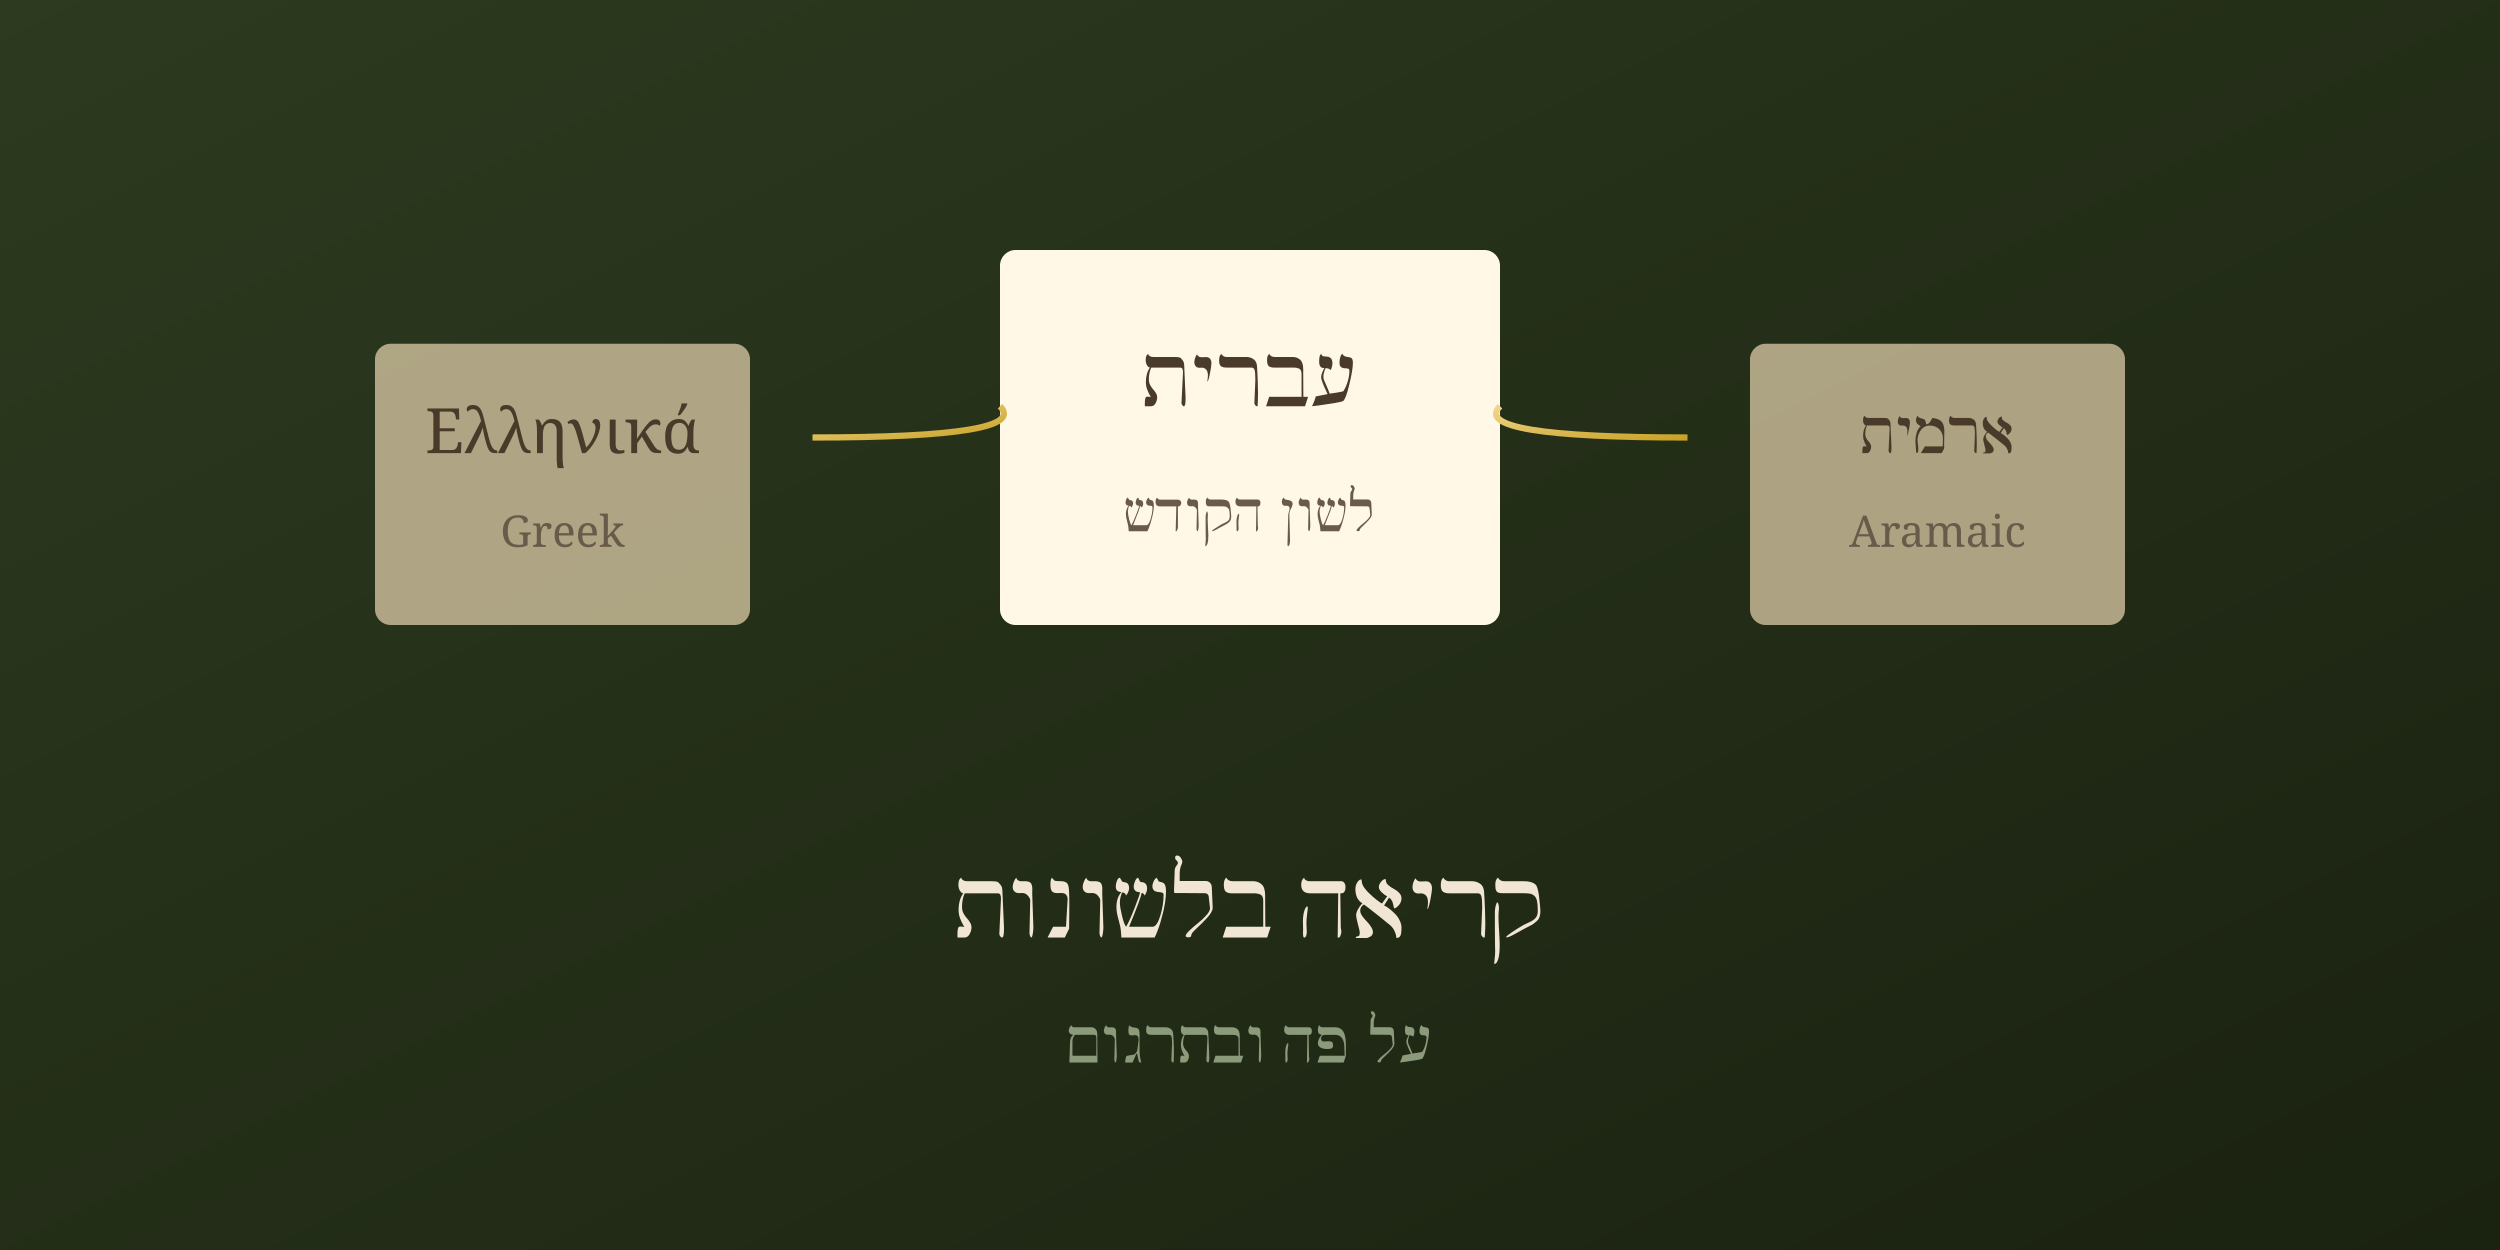
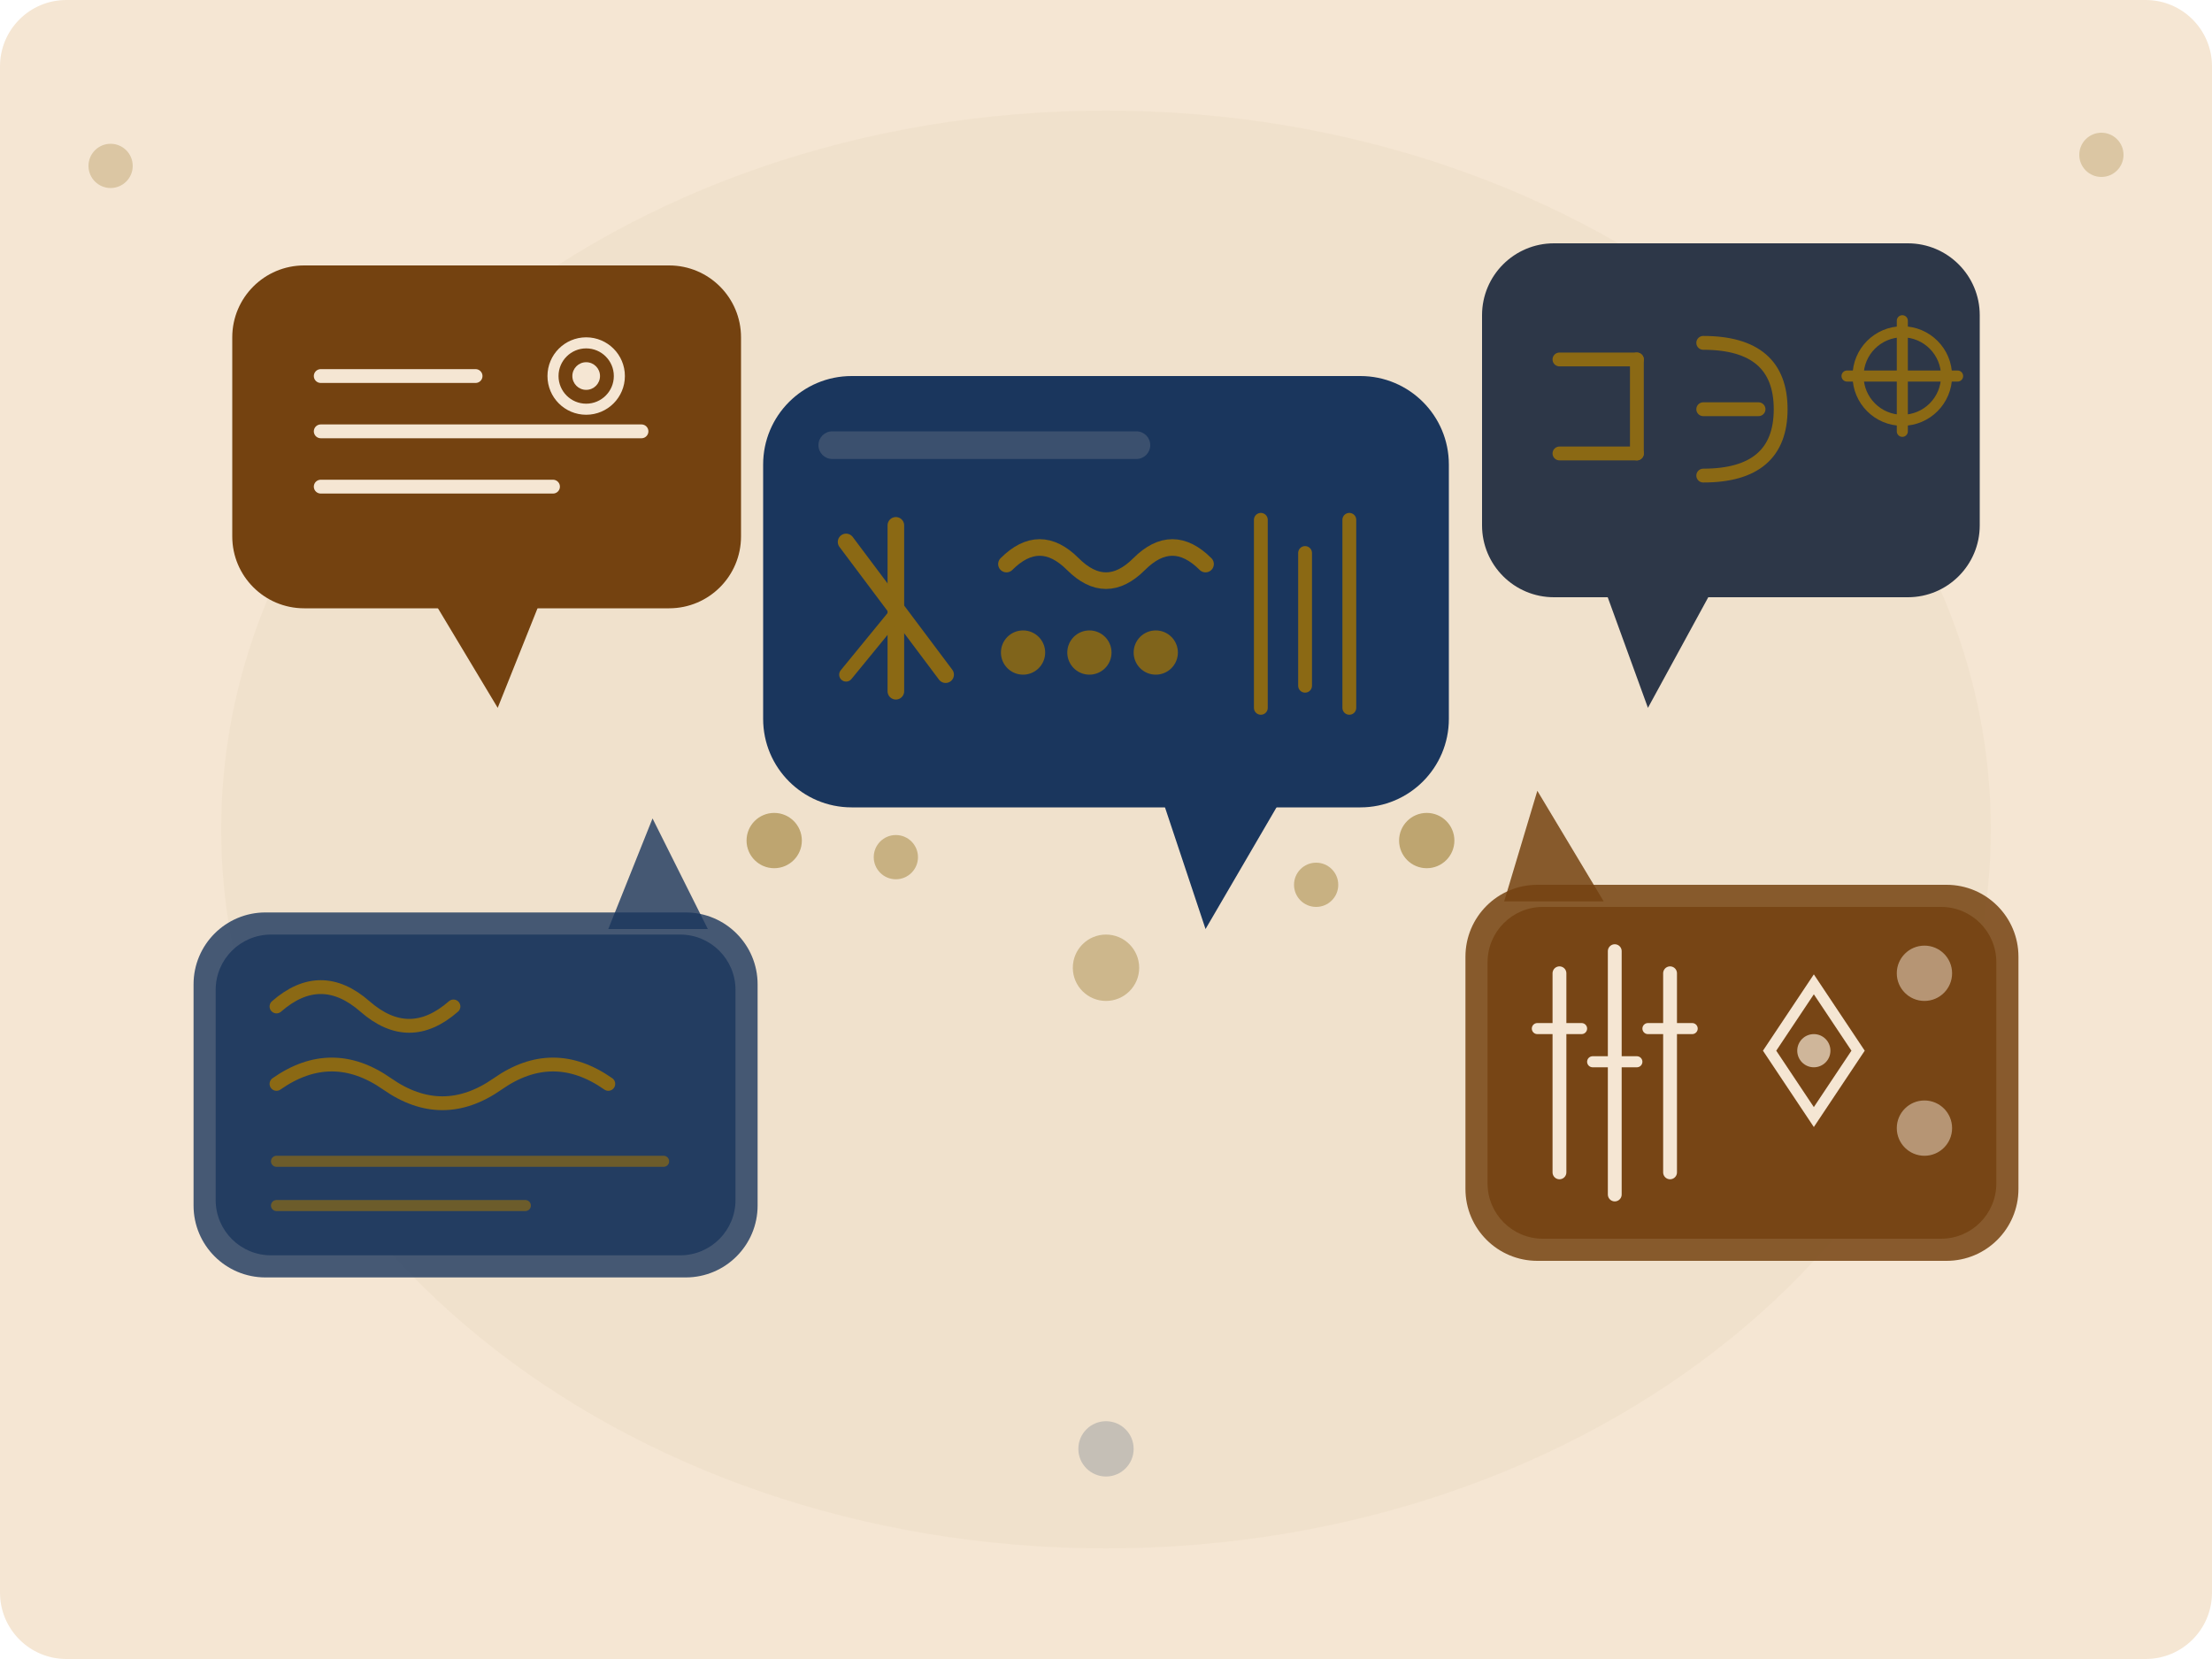
- <svg xmlns="http://www.w3.org/2000/svg" width="800" height="400" viewBox="0 0 800 400">
-   <defs>
-     <linearGradient id="bg" x1="0%" y1="0%" x2="100%" y2="100%">
-       <stop offset="0%" style="stop-color:#2d3a1f" />
-       <stop offset="100%" style="stop-color:#1a2210" />
-     </linearGradient>
-     <linearGradient id="gold" x1="0%" y1="0%" x2="100%" y2="100%">
-       <stop offset="0%" style="stop-color:#f0d78c" />
-       <stop offset="100%" style="stop-color:#c9a227" />
-     </linearGradient>
-   </defs>
-   <rect width="800" height="400" fill="url(#bg)" />
-   <g transform="translate(400, 120)">
-     <rect x="-80" y="-40" width="160" height="120" rx="5" fill="#fff8e7" />
-     <text x="0" y="10" text-anchor="middle" font-family="David, serif" font-size="28" fill="#4a3a2a" direction="rtl">עברית</text>
-     <text x="0" y="50" text-anchor="middle" font-family="David, serif" font-size="18" fill="#6a5a4a" direction="rtl">לשון הקודש</text>
-   </g>
-   <g transform="translate(180, 140)">
-     <rect x="-60" y="-30" width="120" height="90" rx="5" fill="#e8d5b0" opacity="0.7" />
-     <text x="0" y="5" text-anchor="middle" font-family="serif" font-size="20" fill="#4a3a2a">Ελληνικά</text>
-     <text x="0" y="35" text-anchor="middle" font-family="serif" font-size="14" fill="#6a5a4a">Greek</text>
-   </g>
-   <g transform="translate(620, 140)">
-     <rect x="-60" y="-30" width="120" height="90" rx="5" fill="#e8d5b0" opacity="0.7" />
-     <text x="0" y="5" text-anchor="middle" font-family="David, serif" font-size="20" fill="#4a3a2a" direction="rtl">ארמית</text>
-     <text x="0" y="35" text-anchor="middle" font-family="serif" font-size="14" fill="#6a5a4a">Aramaic</text>
-   </g>
-   <g stroke="url(#gold)" stroke-width="2" fill="none">
-     <path d="M260 140 Q330 140 320 130" />
-     <path d="M540 140 Q470 140 480 130" />
-   </g>
-   <text x="400" y="300" text-anchor="middle" font-family="David, serif" font-size="32" fill="#f0e6d3" direction="rtl">קריאה בלשונות</text>
-   <text x="400" y="340" text-anchor="middle" font-family="David, serif" font-size="20" fill="#8a9a7a" direction="rtl">על פה ובתרגום</text>
+ <svg xmlns="http://www.w3.org/2000/svg" viewBox="0 0 400 300" width="400" height="300">
+   <rect width="400" height="300" fill="#f5e6d3" rx="12" />
+   <ellipse cx="200" cy="150" rx="160" ry="130" fill="#8B6914" opacity="0.04" />
+   <rect x="138" y="68" width="124" height="78" rx="16" fill="#1a365d" />
+   <rect x="142" y="72" width="116" height="70" rx="12" fill="#1a365d" />
+   <polygon points="210,144 232,144 218,168" fill="#1a365d" />
+   <rect x="148" y="78" width="60" height="5" rx="2.5" fill="#f5e6d3" opacity="0.15" />
+   <line x1="162" y1="95" x2="162" y2="125" stroke="#8B6914" stroke-width="3" stroke-linecap="round" />
+   <line x1="153" y1="98" x2="171" y2="122" stroke="#8B6914" stroke-width="3" stroke-linecap="round" />
+   <line x1="153" y1="122" x2="162" y2="111" stroke="#8B6914" stroke-width="2.5" stroke-linecap="round" />
+   <path d="M 182,102 Q 188,96 194,102 Q 200,108 206,102 Q 212,96 218,102" stroke="#8B6914" stroke-width="3" fill="none" stroke-linecap="round" />
+   <circle cx="185" cy="118" r="4" fill="#8B6914" opacity="0.9" />
+   <circle cx="197" cy="118" r="4" fill="#8B6914" opacity="0.9" />
+   <circle cx="209" cy="118" r="4" fill="#8B6914" opacity="0.9" />
+   <line x1="228" y1="94" x2="228" y2="128" stroke="#8B6914" stroke-width="2.5" stroke-linecap="round" />
+   <line x1="236" y1="100" x2="236" y2="124" stroke="#8B6914" stroke-width="2.5" stroke-linecap="round" />
+   <line x1="244" y1="94" x2="244" y2="128" stroke="#8B6914" stroke-width="2.5" stroke-linecap="round" />
+   <rect x="42" y="48" width="92" height="62" rx="13" fill="#744210" />
+   <rect x="46" y="52" width="84" height="54" rx="10" fill="#744210" />
+   <polygon points="78,108 98,108 90,128" fill="#744210" />
+   <line x1="58" y1="68" x2="86" y2="68" stroke="#f5e6d3" stroke-width="2.5" stroke-linecap="round" />
+   <line x1="58" y1="78" x2="116" y2="78" stroke="#f5e6d3" stroke-width="2.5" stroke-linecap="round" />
+   <line x1="58" y1="88" x2="100" y2="88" stroke="#f5e6d3" stroke-width="2.5" stroke-linecap="round" />
+   <circle cx="106" cy="68" r="6" fill="none" stroke="#f5e6d3" stroke-width="2" />
+   <circle cx="106" cy="68" r="2.5" fill="#f5e6d3" />
+   <rect x="268" y="44" width="90" height="64" rx="13" fill="#2d3748" />
+   <rect x="272" y="48" width="82" height="56" rx="10" fill="#2d3748" />
+   <polygon points="290,106 310,106 298,128" fill="#2d3748" />
+   <line x1="282" y1="65" x2="296" y2="65" stroke="#8B6914" stroke-width="2.5" stroke-linecap="round" />
+   <line x1="296" y1="65" x2="296" y2="82" stroke="#8B6914" stroke-width="2.5" stroke-linecap="round" />
+   <line x1="282" y1="82" x2="296" y2="82" stroke="#8B6914" stroke-width="2.5" stroke-linecap="round" />
+   <path d="M 308,62 Q 322,62 322,74 Q 322,86 308,86" stroke="#8B6914" stroke-width="2.5" fill="none" stroke-linecap="round" />
+   <line x1="308" y1="74" x2="318" y2="74" stroke="#8B6914" stroke-width="2.5" stroke-linecap="round" />
+   <circle cx="344" cy="68" r="8" fill="none" stroke="#8B6914" stroke-width="2" />
+   <line x1="344" y1="58" x2="344" y2="78" stroke="#8B6914" stroke-width="2" stroke-linecap="round" />
+   <line x1="334" y1="68" x2="354" y2="68" stroke="#8B6914" stroke-width="2" stroke-linecap="round" />
+   <rect x="35" y="165" width="102" height="66" rx="13" fill="#1a365d" opacity="0.8" />
+   <rect x="39" y="169" width="94" height="58" rx="10" fill="#1a365d" opacity="0.8" />
+   <polygon points="110,168 128,168 118,148" fill="#1a365d" opacity="0.8" />
+   <path d="M 50,182 Q 58,175 66,182 Q 74,189 82,182" stroke="#8B6914" stroke-width="2.5" fill="none" stroke-linecap="round" />
+   <path d="M 50,196 Q 60,189 70,196 Q 80,203 90,196 Q 100,189 110,196" stroke="#8B6914" stroke-width="2.5" fill="none" stroke-linecap="round" />
+   <line x1="50" y1="210" x2="120" y2="210" stroke="#8B6914" stroke-width="2" stroke-linecap="round" opacity="0.7" />
+   <line x1="50" y1="218" x2="95" y2="218" stroke="#8B6914" stroke-width="2" stroke-linecap="round" opacity="0.7" />
+   <rect x="265" y="160" width="100" height="68" rx="13" fill="#744210" opacity="0.85" />
+   <rect x="269" y="164" width="92" height="60" rx="10" fill="#744210" opacity="0.85" />
+   <polygon points="272,163 290,163 278,143" fill="#744210" opacity="0.85" />
+   <line x1="282" y1="176" x2="282" y2="212" stroke="#f5e6d3" stroke-width="2.5" stroke-linecap="round" />
+   <line x1="292" y1="172" x2="292" y2="216" stroke="#f5e6d3" stroke-width="2.5" stroke-linecap="round" />
+   <line x1="302" y1="176" x2="302" y2="212" stroke="#f5e6d3" stroke-width="2.5" stroke-linecap="round" />
+   <line x1="278" y1="186" x2="286" y2="186" stroke="#f5e6d3" stroke-width="2" stroke-linecap="round" />
+   <line x1="288" y1="192" x2="296" y2="192" stroke="#f5e6d3" stroke-width="2" stroke-linecap="round" />
+   <line x1="298" y1="186" x2="306" y2="186" stroke="#f5e6d3" stroke-width="2" stroke-linecap="round" />
+   <polygon points="328,178 336,190 328,202 320,190" fill="none" stroke="#f5e6d3" stroke-width="2" />
+   <circle cx="328" cy="190" r="3" fill="#f5e6d3" opacity="0.7" />
+   <circle cx="348" cy="176" r="5" fill="#f5e6d3" opacity="0.5" />
+   <circle cx="348" cy="204" r="5" fill="#f5e6d3" opacity="0.5" />
+   <circle cx="140" cy="152" r="5" fill="#8B6914" opacity="0.5" />
+   <circle cx="162" cy="155" r="4" fill="#8B6914" opacity="0.4" />
+   <circle cx="200" cy="175" r="6" fill="#8B6914" opacity="0.35" />
+   <circle cx="238" cy="160" r="4" fill="#8B6914" opacity="0.4" />
+   <circle cx="258" cy="152" r="5" fill="#8B6914" opacity="0.5" />
+   <circle cx="20" cy="30" r="4" fill="#8B6914" opacity="0.25" />
+   <circle cx="380" cy="28" r="4" fill="#8B6914" opacity="0.25" />
+   <circle cx="200" cy="262" r="5" fill="#1a365d" opacity="0.2" />
</svg>
